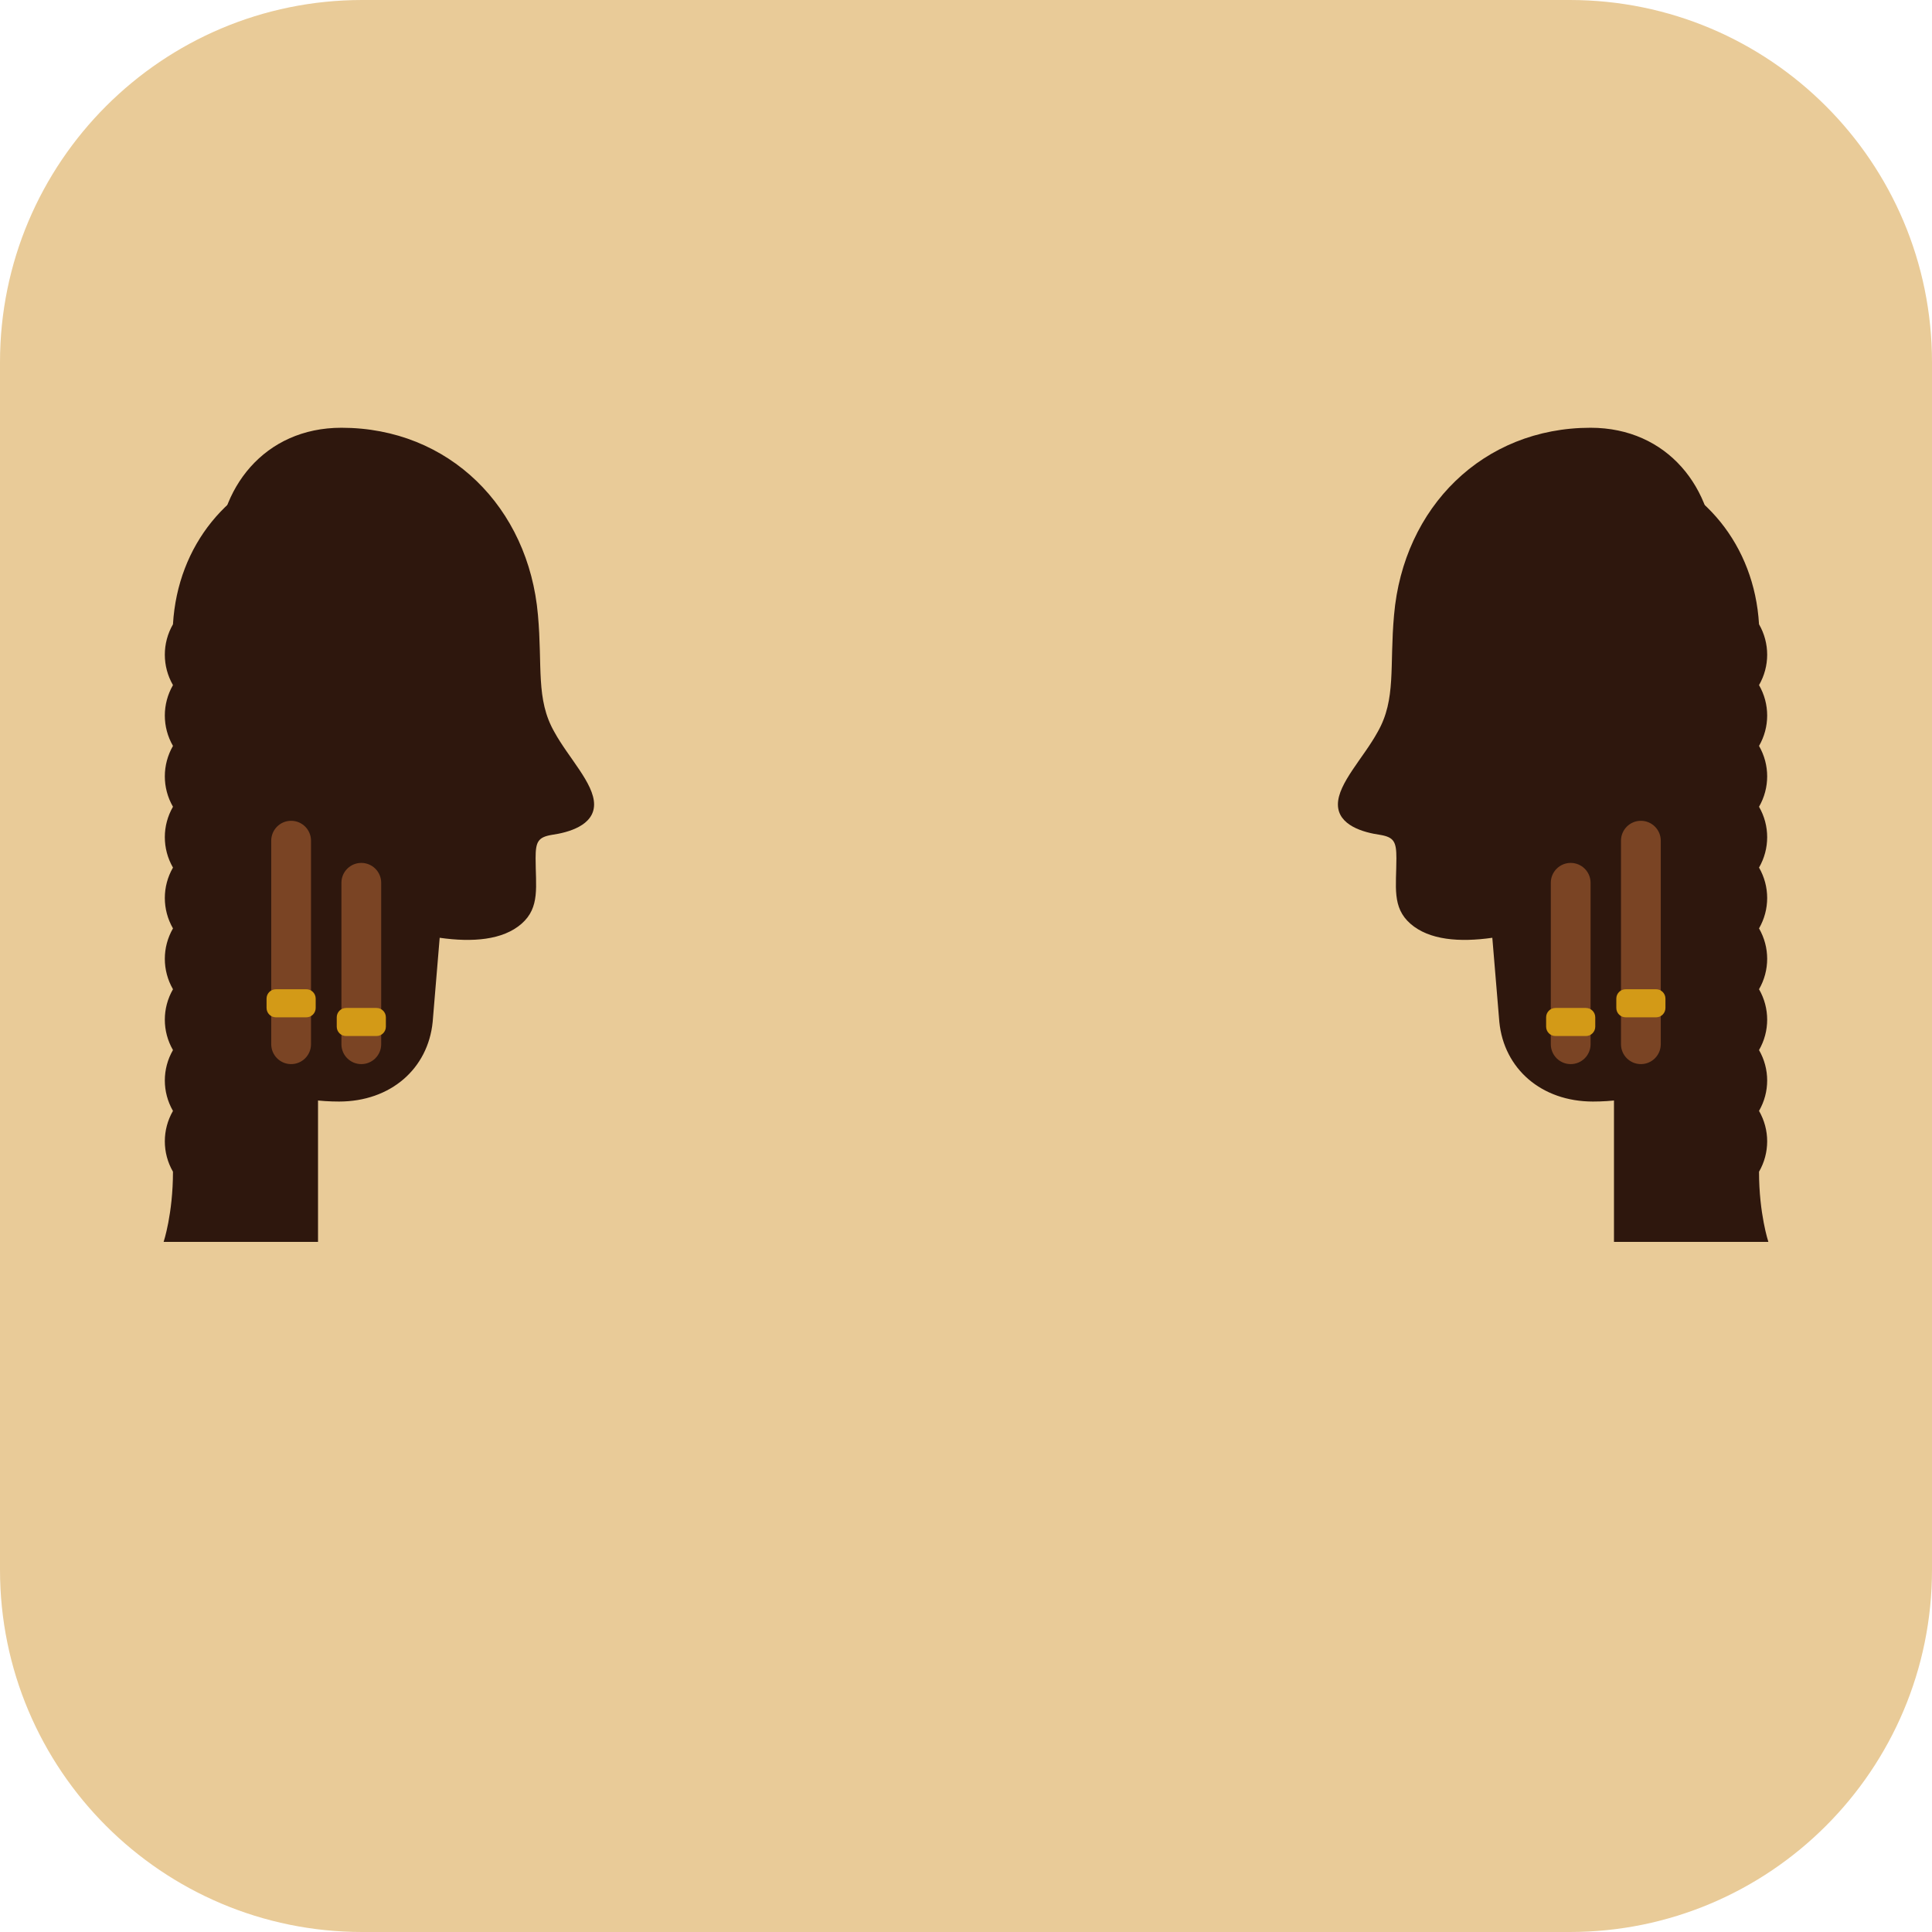
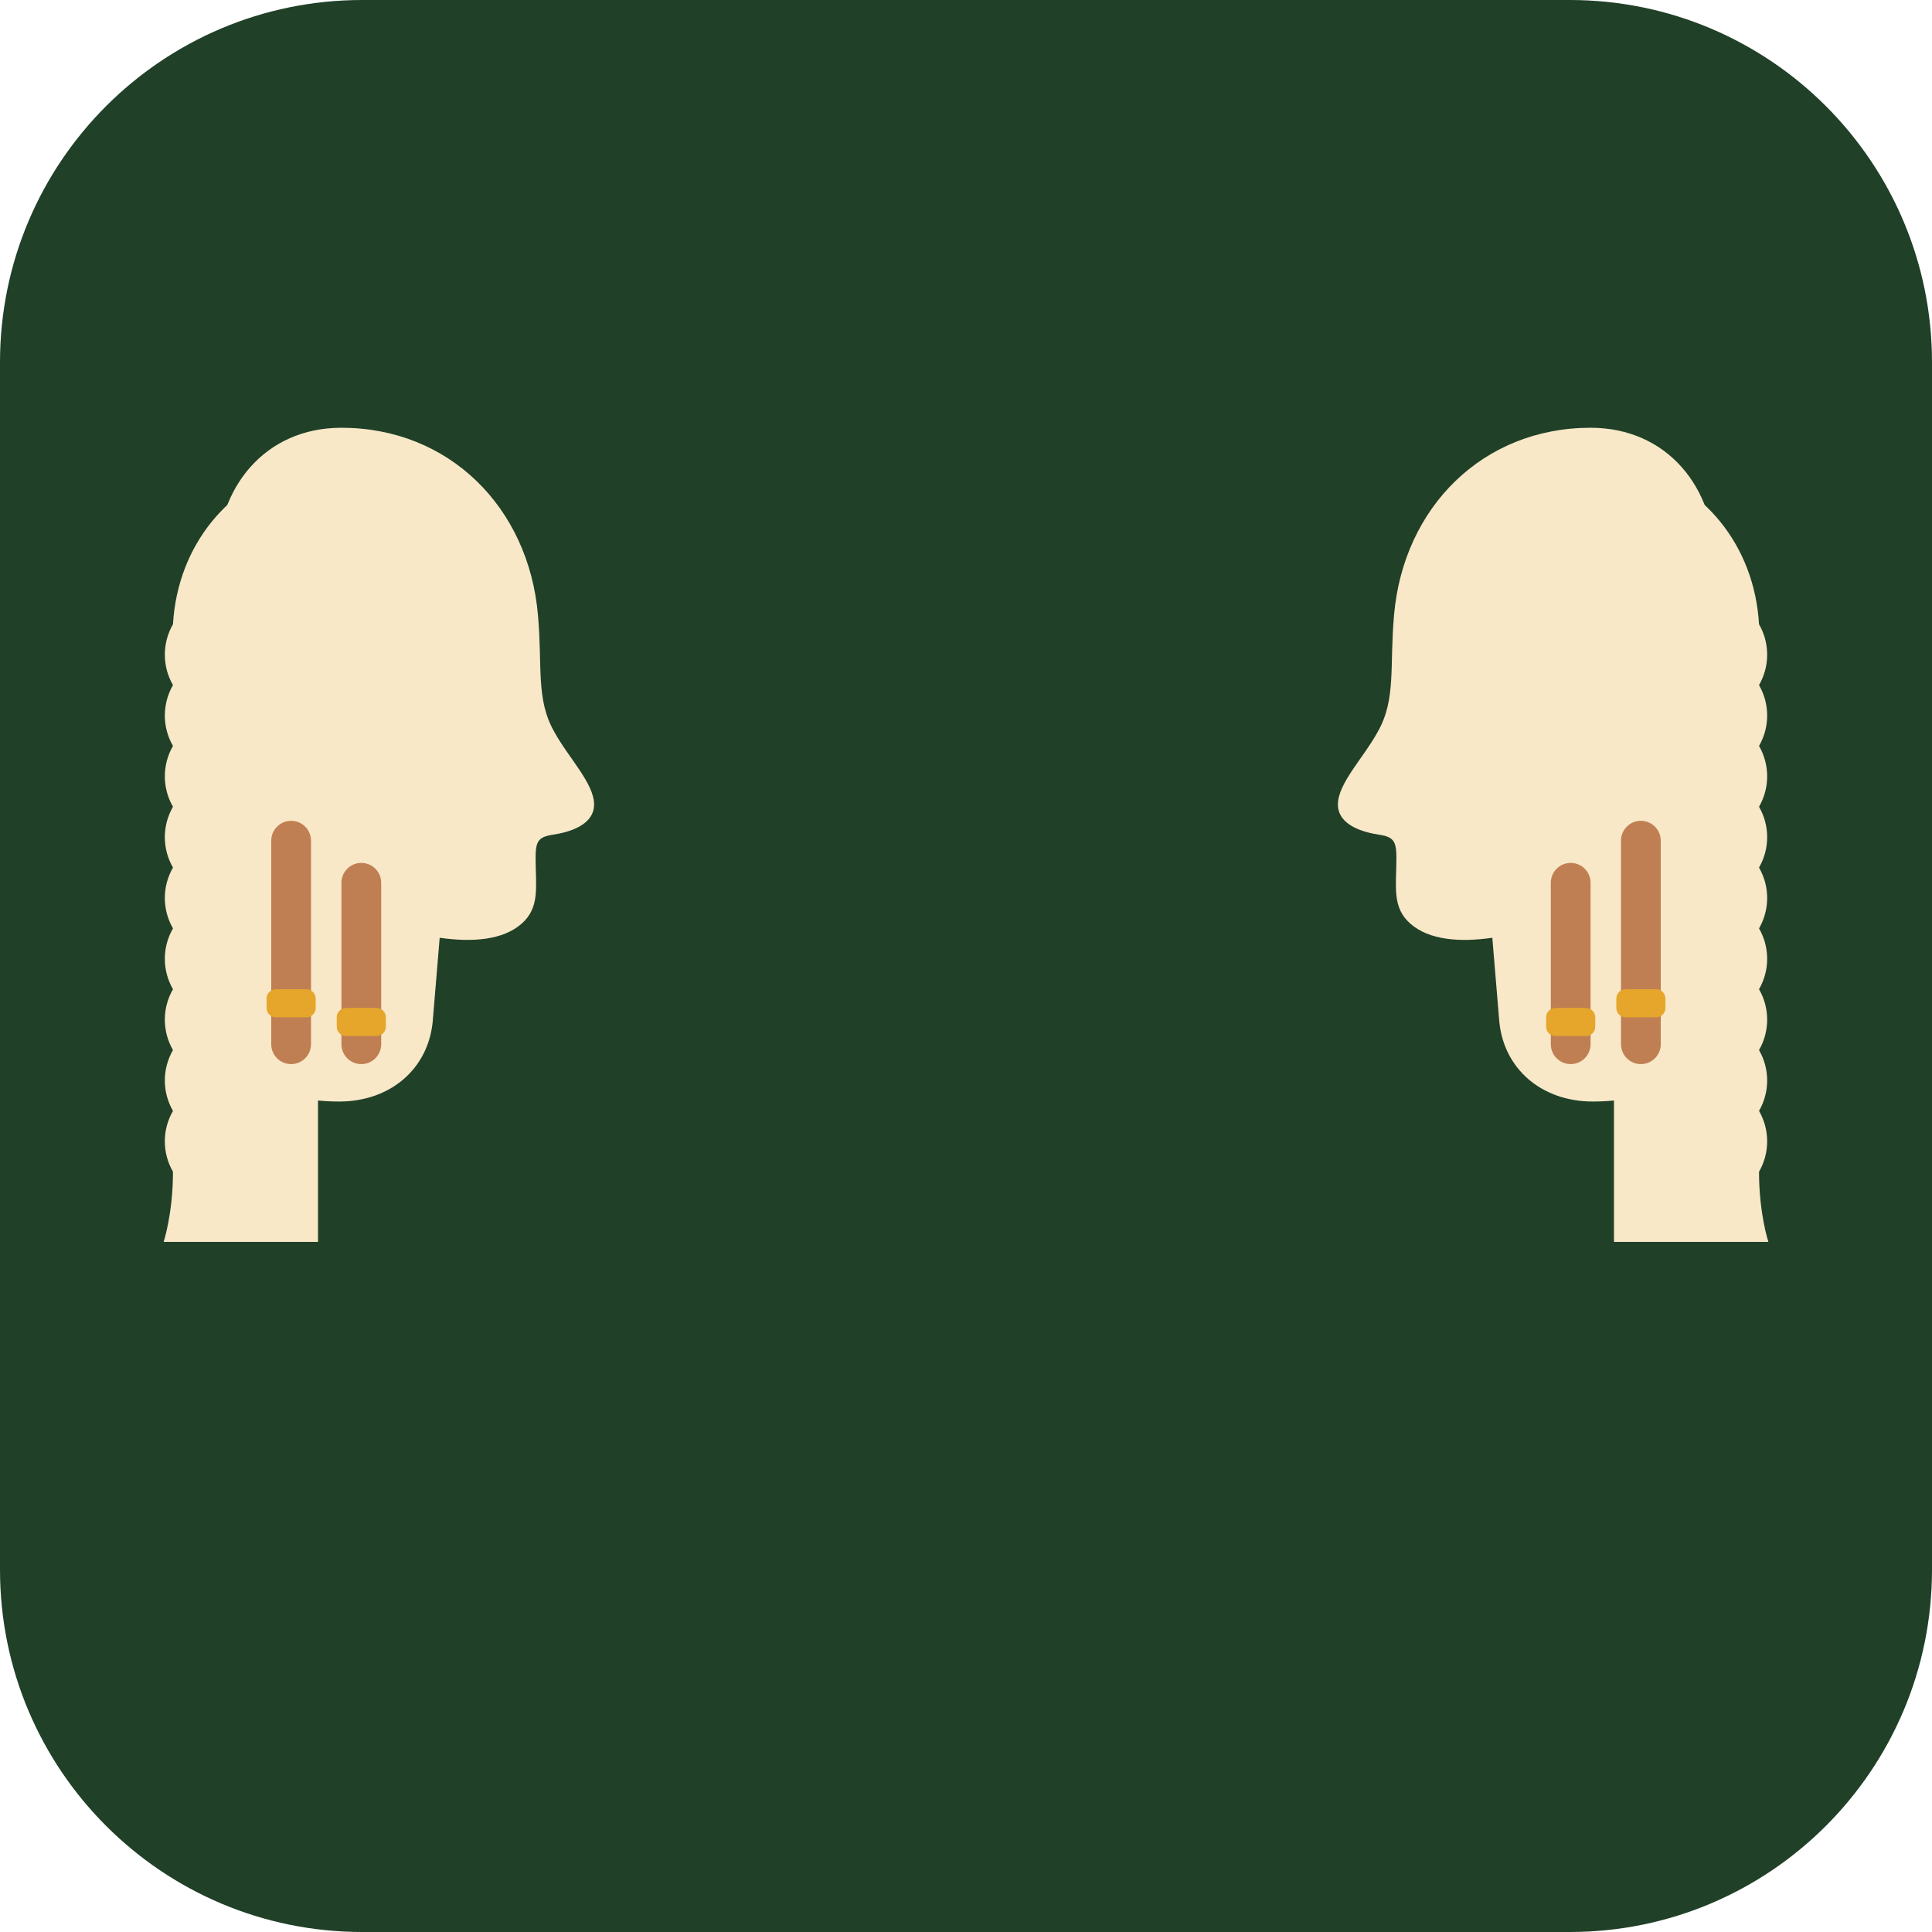
<svg xmlns="http://www.w3.org/2000/svg" viewBox="0 0 512 512" role="img" aria-label="Twins Locs Arena">
  <defs>
    <style>
-       .head{fill:#2E170D}
-       .loc{fill:#7A4424}
-       .bead{fill:#D39A17}
-       .word{font-family:"Young Serif",Georgia,"Times New Roman",serif;fill:#2E170D}
-       .tag{font-family:"Nunito","Trebuchet MS",sans-serif;font-style:italic;font-weight:900;fill:#2E170D}
+       .head{fill:#F8E8C8}
+       .loc{fill:#C07F52}
+       .bead{fill:#E5A62B}
+       .word{font-family:"Young Serif",Georgia,"Times New Roman",serif;fill:#F8E8C8}
+       .tag{font-family:"Nunito","Trebuchet MS",sans-serif;font-style:italic;font-weight:900;fill:#F8E8C8}
    </style>
    <g id="loc">
      <rect x="-9" y="0" width="18" height="118" rx="9" class="loc" />
      <rect x="-11" y="84" width="22" height="12" rx="4" class="bead" />
    </g>
    <g id="head">
      <path class="head" d="M104 28         c46 0 80 34 84 80         c2 22-1 36 7 50         c6 11 17 22 17 31         c0 9-11 12-18 13         c-6 1-7 3-7 10         c0 12 2 21-6 28         c-8 7-21 8-35 6         l-3 36         c-2 20-18 34-40 34         c-16 0-30-4-42-12         c-10-7-16-16-16-26         c0-14 6-24 6-40         V84         c0-30 20-56 53-56 Z" />
      <path class="head" d="M86 44c-30 8-52 34-54 68 a26 26 0 0 0 0 26 a26 26 0 0 0 0 26 a26 26 0 0 0 0 26 a26 26 0 0 0 0 26 a26 26 0 0 0 0 26 a26 26 0 0 0 0 26 a26 26 0 0 0 0 26 a26 26 0 0 0 0 26 a26 26 0 0 0 0 26 c0 18-4 30-4 30h66V44Z" />
      <g class="loc">
        <rect x="74" y="196" width="17" height="104" rx="8.5" />
        <rect x="72" y="268" width="21" height="12" rx="4" class="bead" />
        <rect x="104" y="214" width="17" height="86" rx="8.5" />
        <rect x="102" y="276" width="21" height="12" rx="4" class="bead" />
      </g>
    </g>
  </defs>
-   <rect width="512" height="512" rx="96" fill="#E9CB98" />
+   <rect width="512" height="512" rx="96" fill="#204028" />
  <g transform="translate(26,96) scale(0.62)">
    <use href="#head" />
  </g>
  <g transform="translate(486,96) scale(-0.62,0.62)">
    <use href="#head" />
  </g>
</svg>
